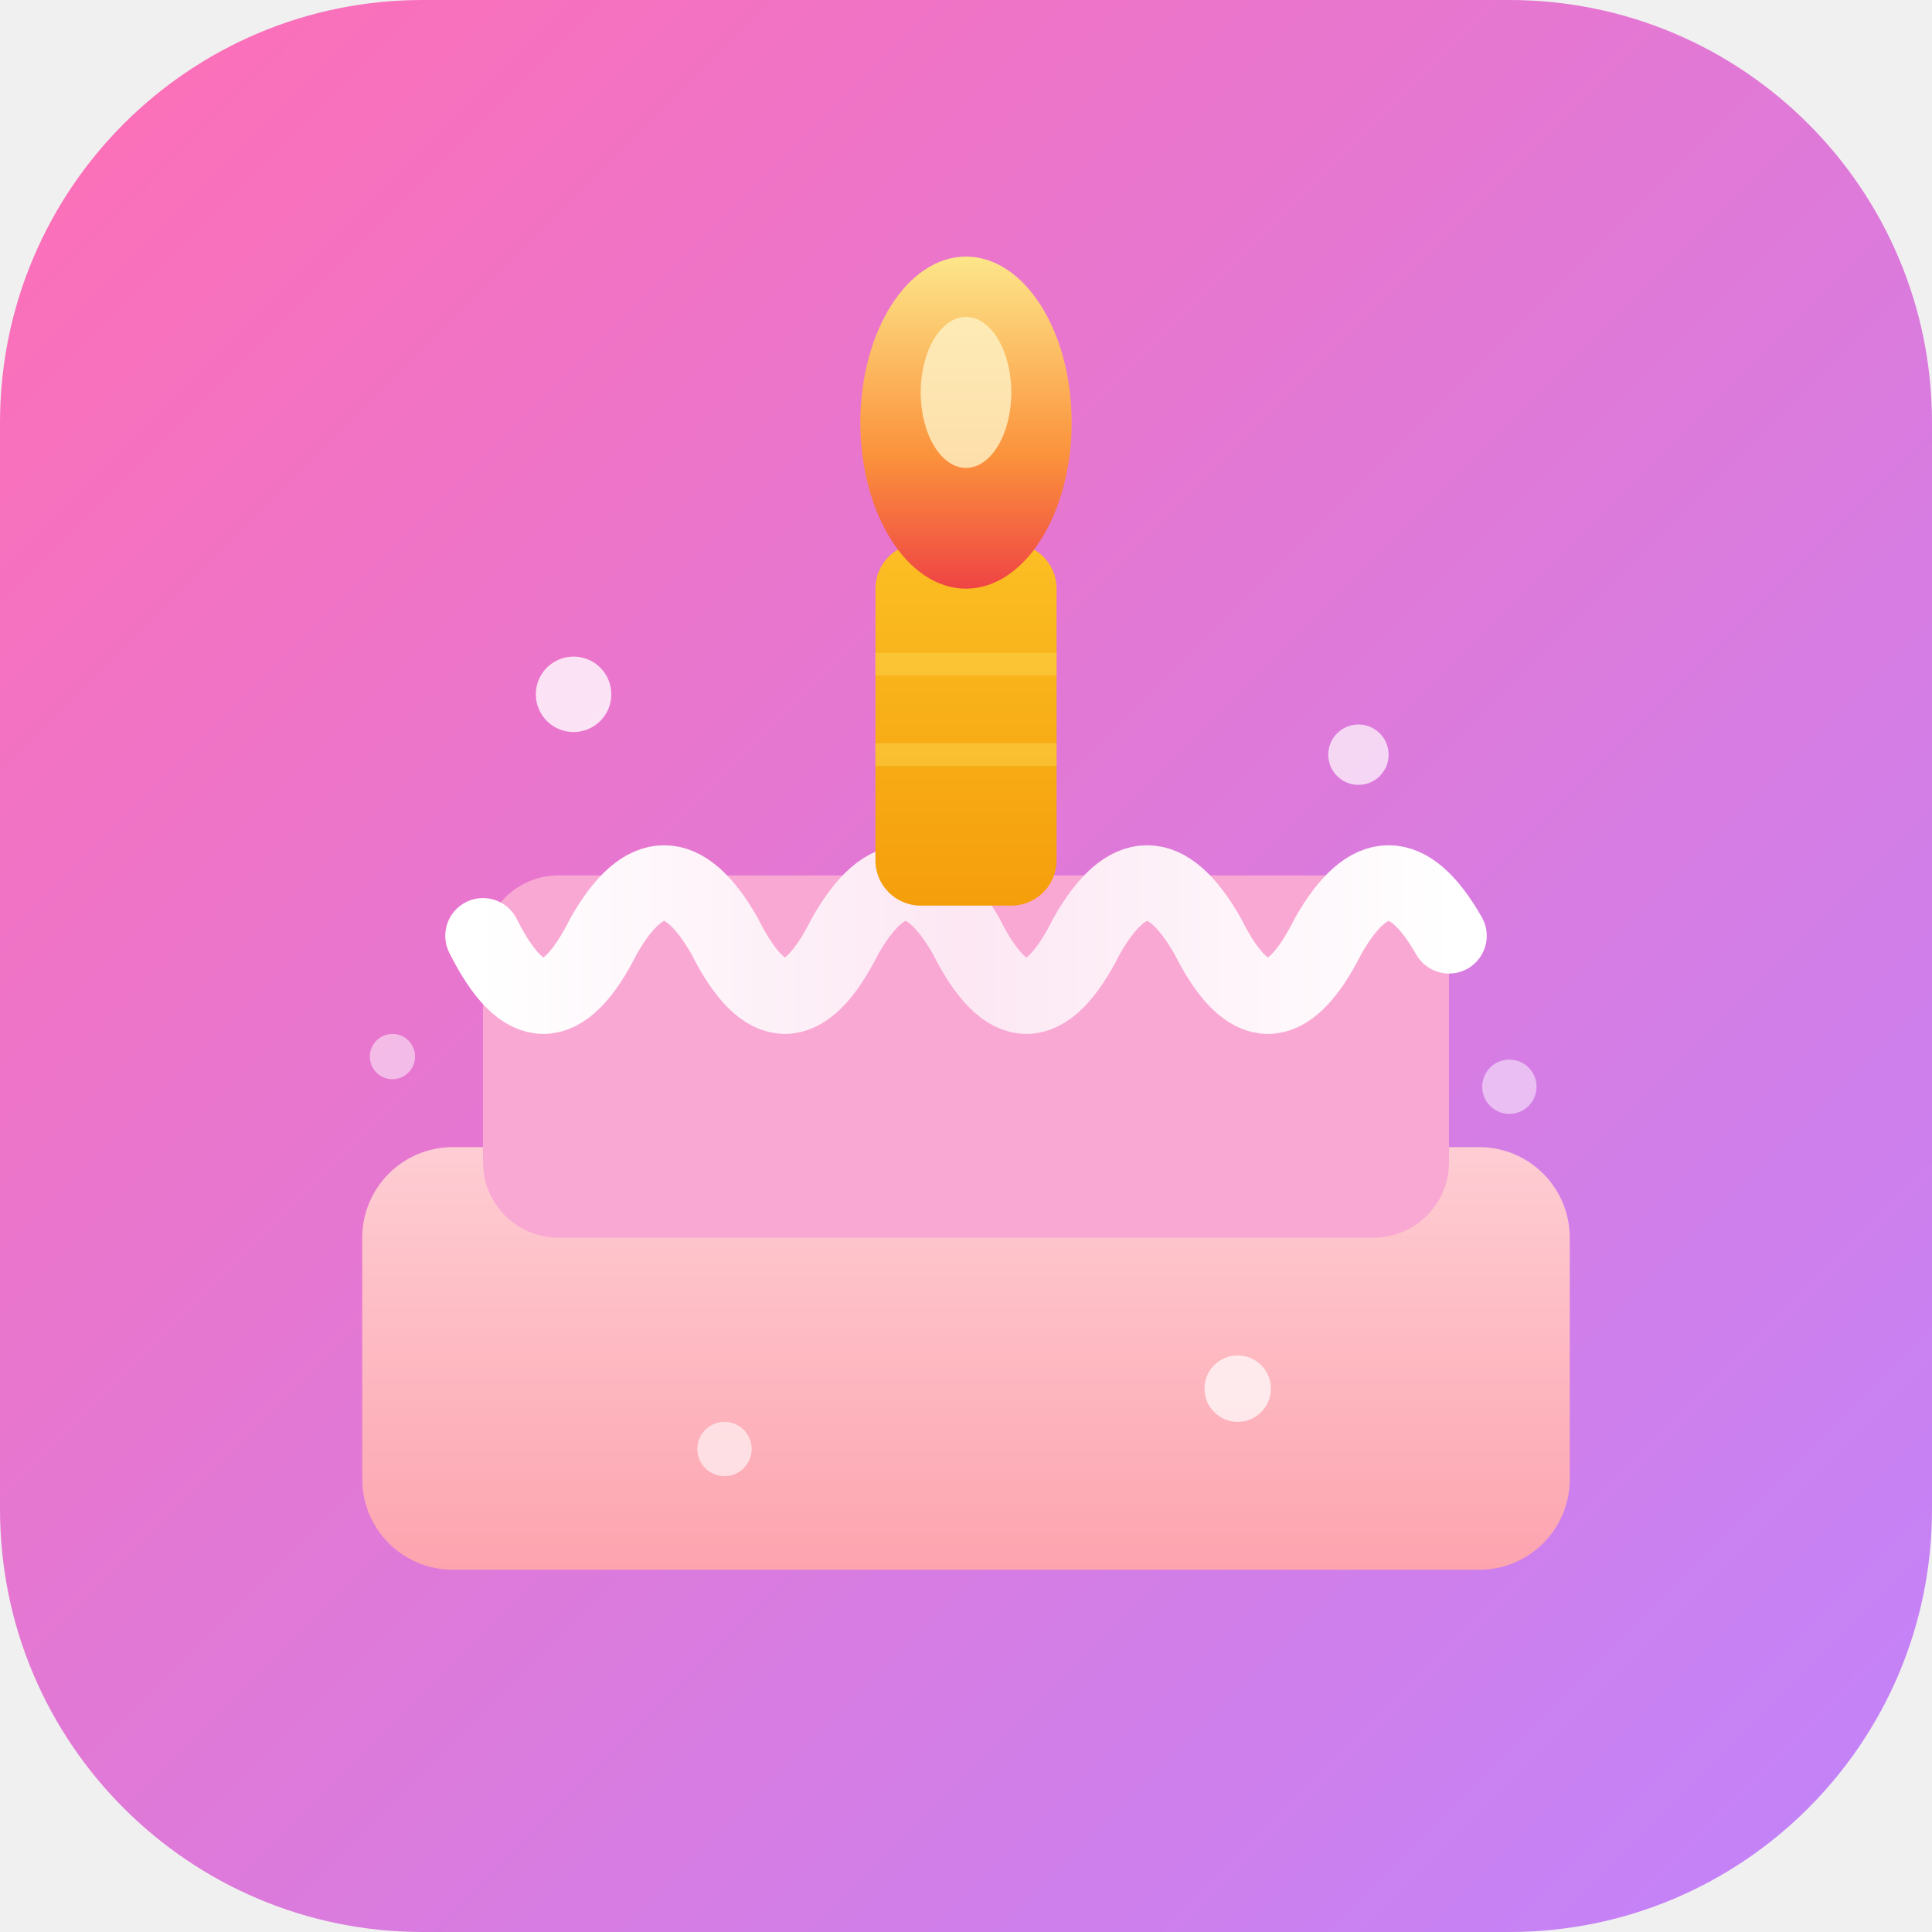
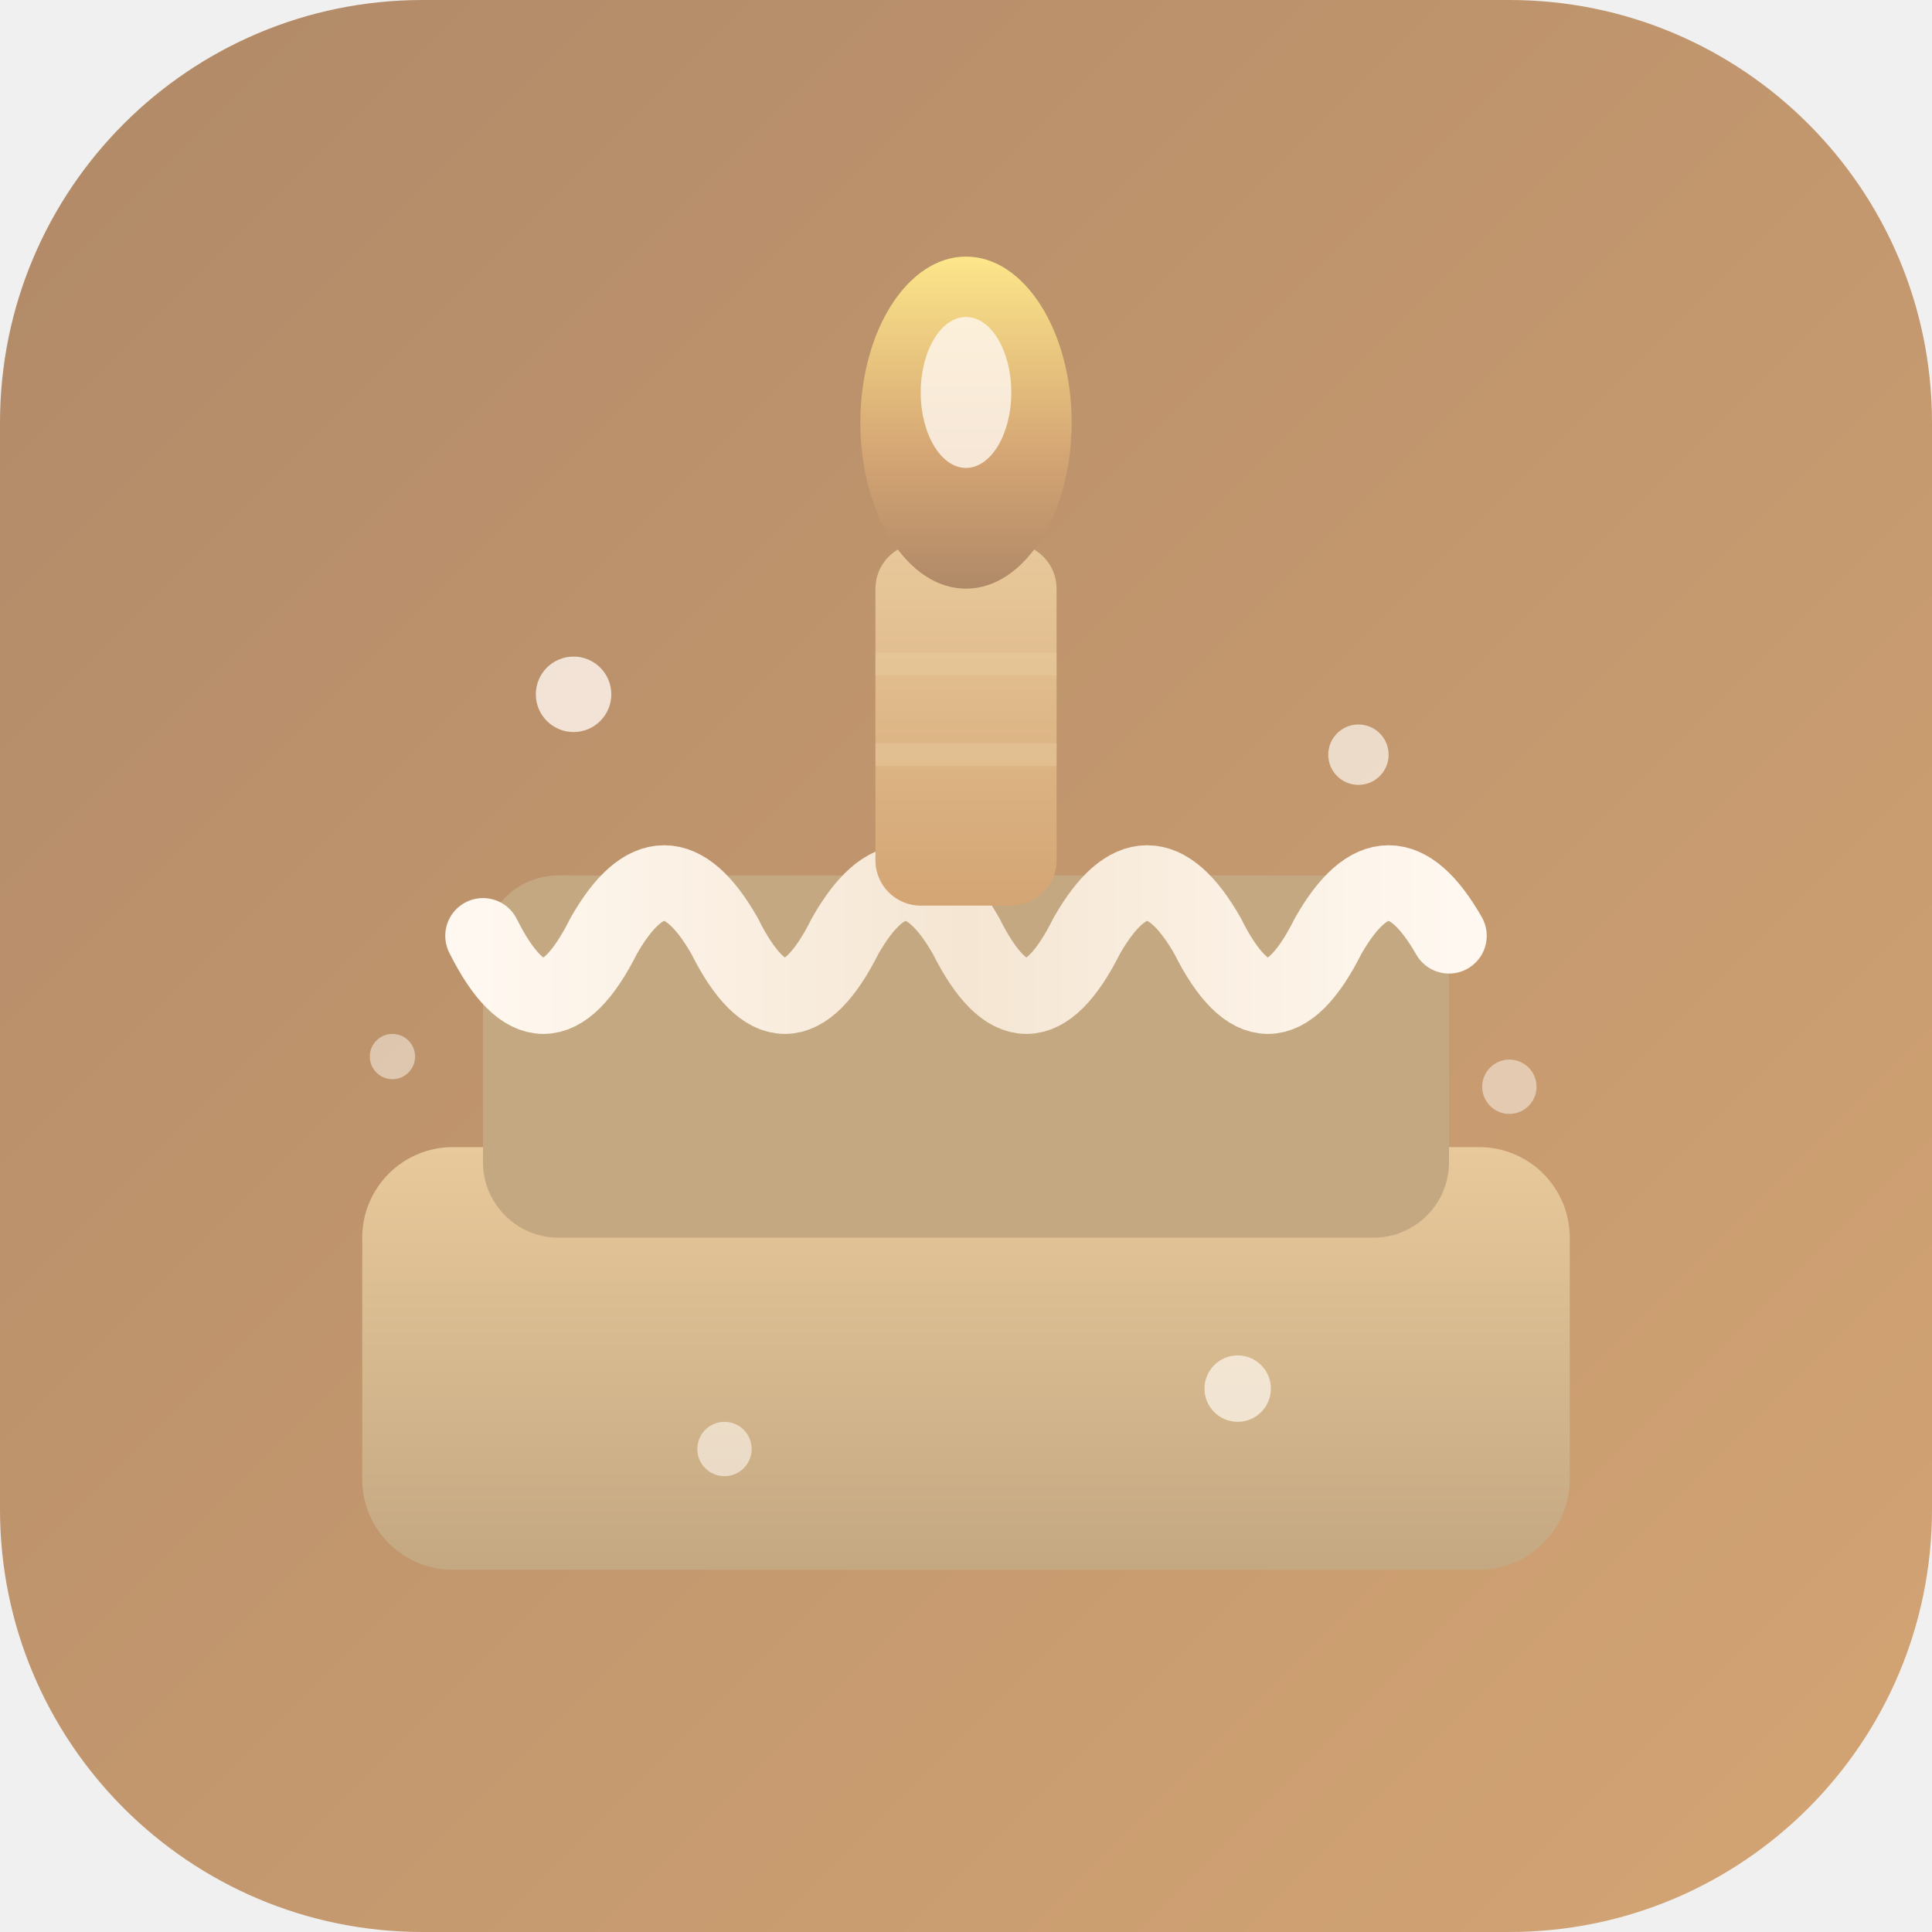
<svg xmlns="http://www.w3.org/2000/svg" viewBox="0 0 128 128">
  <defs>
    <linearGradient id="bg" x1="0%" y1="0%" x2="100%" y2="100%">
-       <stop offset="0%" style="stop-color:#ff6eb4" />
-       <stop offset="100%" style="stop-color:#c084fc" />
+       <stop offset="0%" style="stop-color:#B08968" />
+       <stop offset="100%" style="stop-color:#D4A574" />
    </linearGradient>
    <linearGradient id="candle" x1="0%" y1="0%" x2="0%" y2="100%">
-       <stop offset="0%" style="stop-color:#fbbf24" />
-       <stop offset="100%" style="stop-color:#f59e0b" />
+       <stop offset="0%" style="stop-color:#E8C99B" />
+       <stop offset="100%" style="stop-color:#D4A574" />
    </linearGradient>
    <linearGradient id="flame" x1="0%" y1="0%" x2="0%" y2="100%">
      <stop offset="0%" style="stop-color:#fde68a" />
-       <stop offset="60%" style="stop-color:#fb923c" />
-       <stop offset="100%" style="stop-color:#ef4444" />
+       <stop offset="60%" style="stop-color:#D4A574" />
+       <stop offset="100%" style="stop-color:#B08968" />
    </linearGradient>
    <linearGradient id="cake" x1="0%" y1="0%" x2="0%" y2="100%">
-       <stop offset="0%" style="stop-color:#fecdd3" />
-       <stop offset="100%" style="stop-color:#fda4af" />
+       <stop offset="0%" style="stop-color:#E8C99B" />
+       <stop offset="100%" style="stop-color:#C4A882" />
    </linearGradient>
    <linearGradient id="icing" x1="0%" y1="0%" x2="100%" y2="0%">
-       <stop offset="0%" style="stop-color:#ffffff" />
-       <stop offset="50%" style="stop-color:#fce7f3" />
-       <stop offset="100%" style="stop-color:#ffffff" />
+       <stop offset="0%" style="stop-color:#FFF8F0" />
+       <stop offset="50%" style="stop-color:#F5E6D3" />
+       <stop offset="100%" style="stop-color:#FFF8F0" />
    </linearGradient>
  </defs>
  <rect width="128" height="128" rx="28" ry="28" fill="url(#bg)" />
  <rect x="24" y="76" width="80" height="28" rx="6" fill="url(#cake)" />
-   <rect x="32" y="58" width="64" height="24" rx="5" fill="#f9a8d4" />
+   <rect x="32" y="58" width="64" height="24" rx="5" fill="#C4A882" />
  <path d="M32 62 Q36 70 40 62 Q44 55 48 62 Q52 70 56 62 Q60 55 64 62 Q68 70 72 62 Q76 55 80 62 Q84 70 88 62 Q92 55 96 62" fill="none" stroke="url(#icing)" stroke-width="5" stroke-linecap="round" />
  <rect x="58" y="36" width="12" height="24" rx="3" fill="url(#candle)" />
-   <line x1="58" y1="44" x2="70" y2="44" stroke="#fcd34d" stroke-width="1.5" opacity="0.5" />
-   <line x1="58" y1="50" x2="70" y2="50" stroke="#fcd34d" stroke-width="1.5" opacity="0.5" />
+   <line x1="58" y1="44" x2="70" y2="44" stroke="#E8C99B" stroke-width="1.5" opacity="0.5" />
+   <line x1="58" y1="50" x2="70" y2="50" stroke="#E8C99B" stroke-width="1.5" opacity="0.5" />
  <ellipse cx="64" cy="28" rx="7" ry="11" fill="url(#flame)" />
-   <ellipse cx="64" cy="26" rx="3" ry="5" fill="#fef3c7" opacity="0.8" />
-   <circle cx="38" cy="46" r="2.5" fill="white" opacity="0.8" />
-   <circle cx="90" cy="50" r="2" fill="white" opacity="0.7" />
-   <circle cx="48" cy="96" r="1.8" fill="white" opacity="0.6" />
-   <circle cx="82" cy="92" r="2.2" fill="white" opacity="0.7" />
-   <circle cx="26" cy="70" r="1.5" fill="white" opacity="0.5" />
-   <circle cx="100" cy="72" r="1.8" fill="white" opacity="0.5" />
+   <ellipse cx="64" cy="26" rx="3" ry="5" fill="#FFF8F0" opacity="0.8" />
+   <circle cx="38" cy="46" r="2.5" fill="#FFF8F0" opacity="0.8" />
+   <circle cx="90" cy="50" r="2" fill="#FFF8F0" opacity="0.7" />
+   <circle cx="48" cy="96" r="1.8" fill="#FFF8F0" opacity="0.6" />
+   <circle cx="82" cy="92" r="2.2" fill="#FFF8F0" opacity="0.7" />
+   <circle cx="26" cy="70" r="1.5" fill="#FFF8F0" opacity="0.5" />
+   <circle cx="100" cy="72" r="1.8" fill="#FFF8F0" opacity="0.5" />
</svg>
